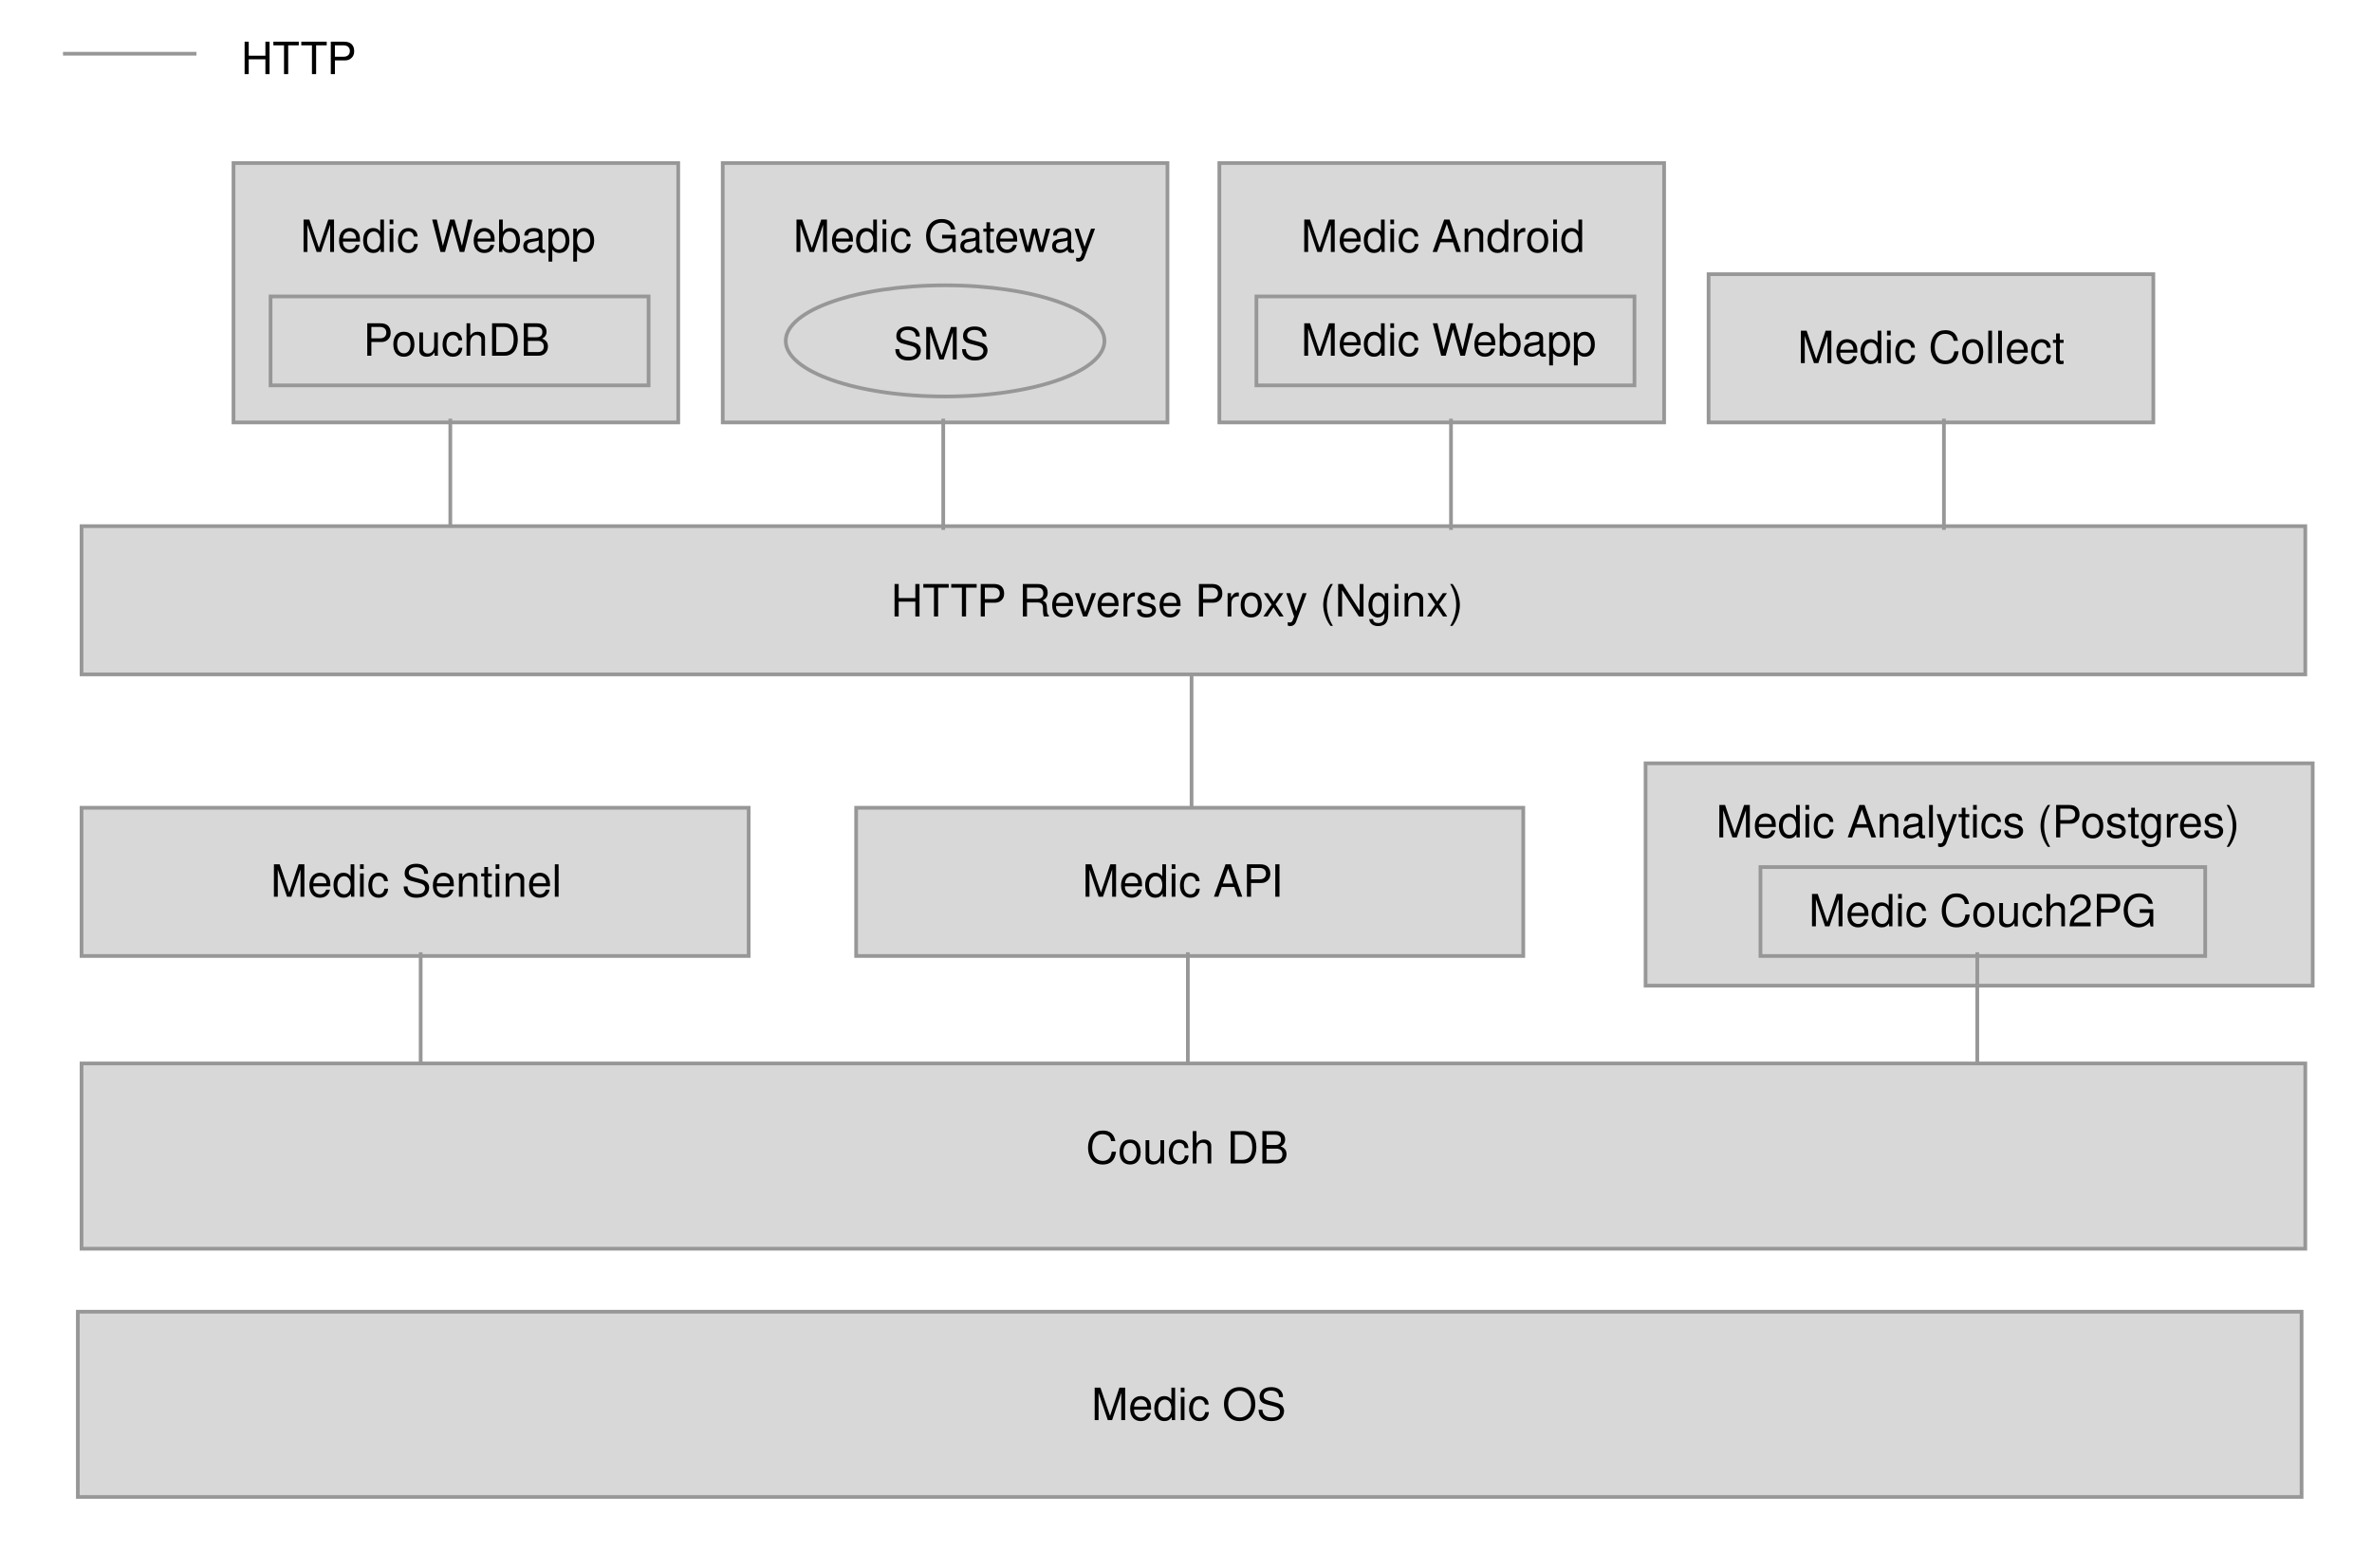
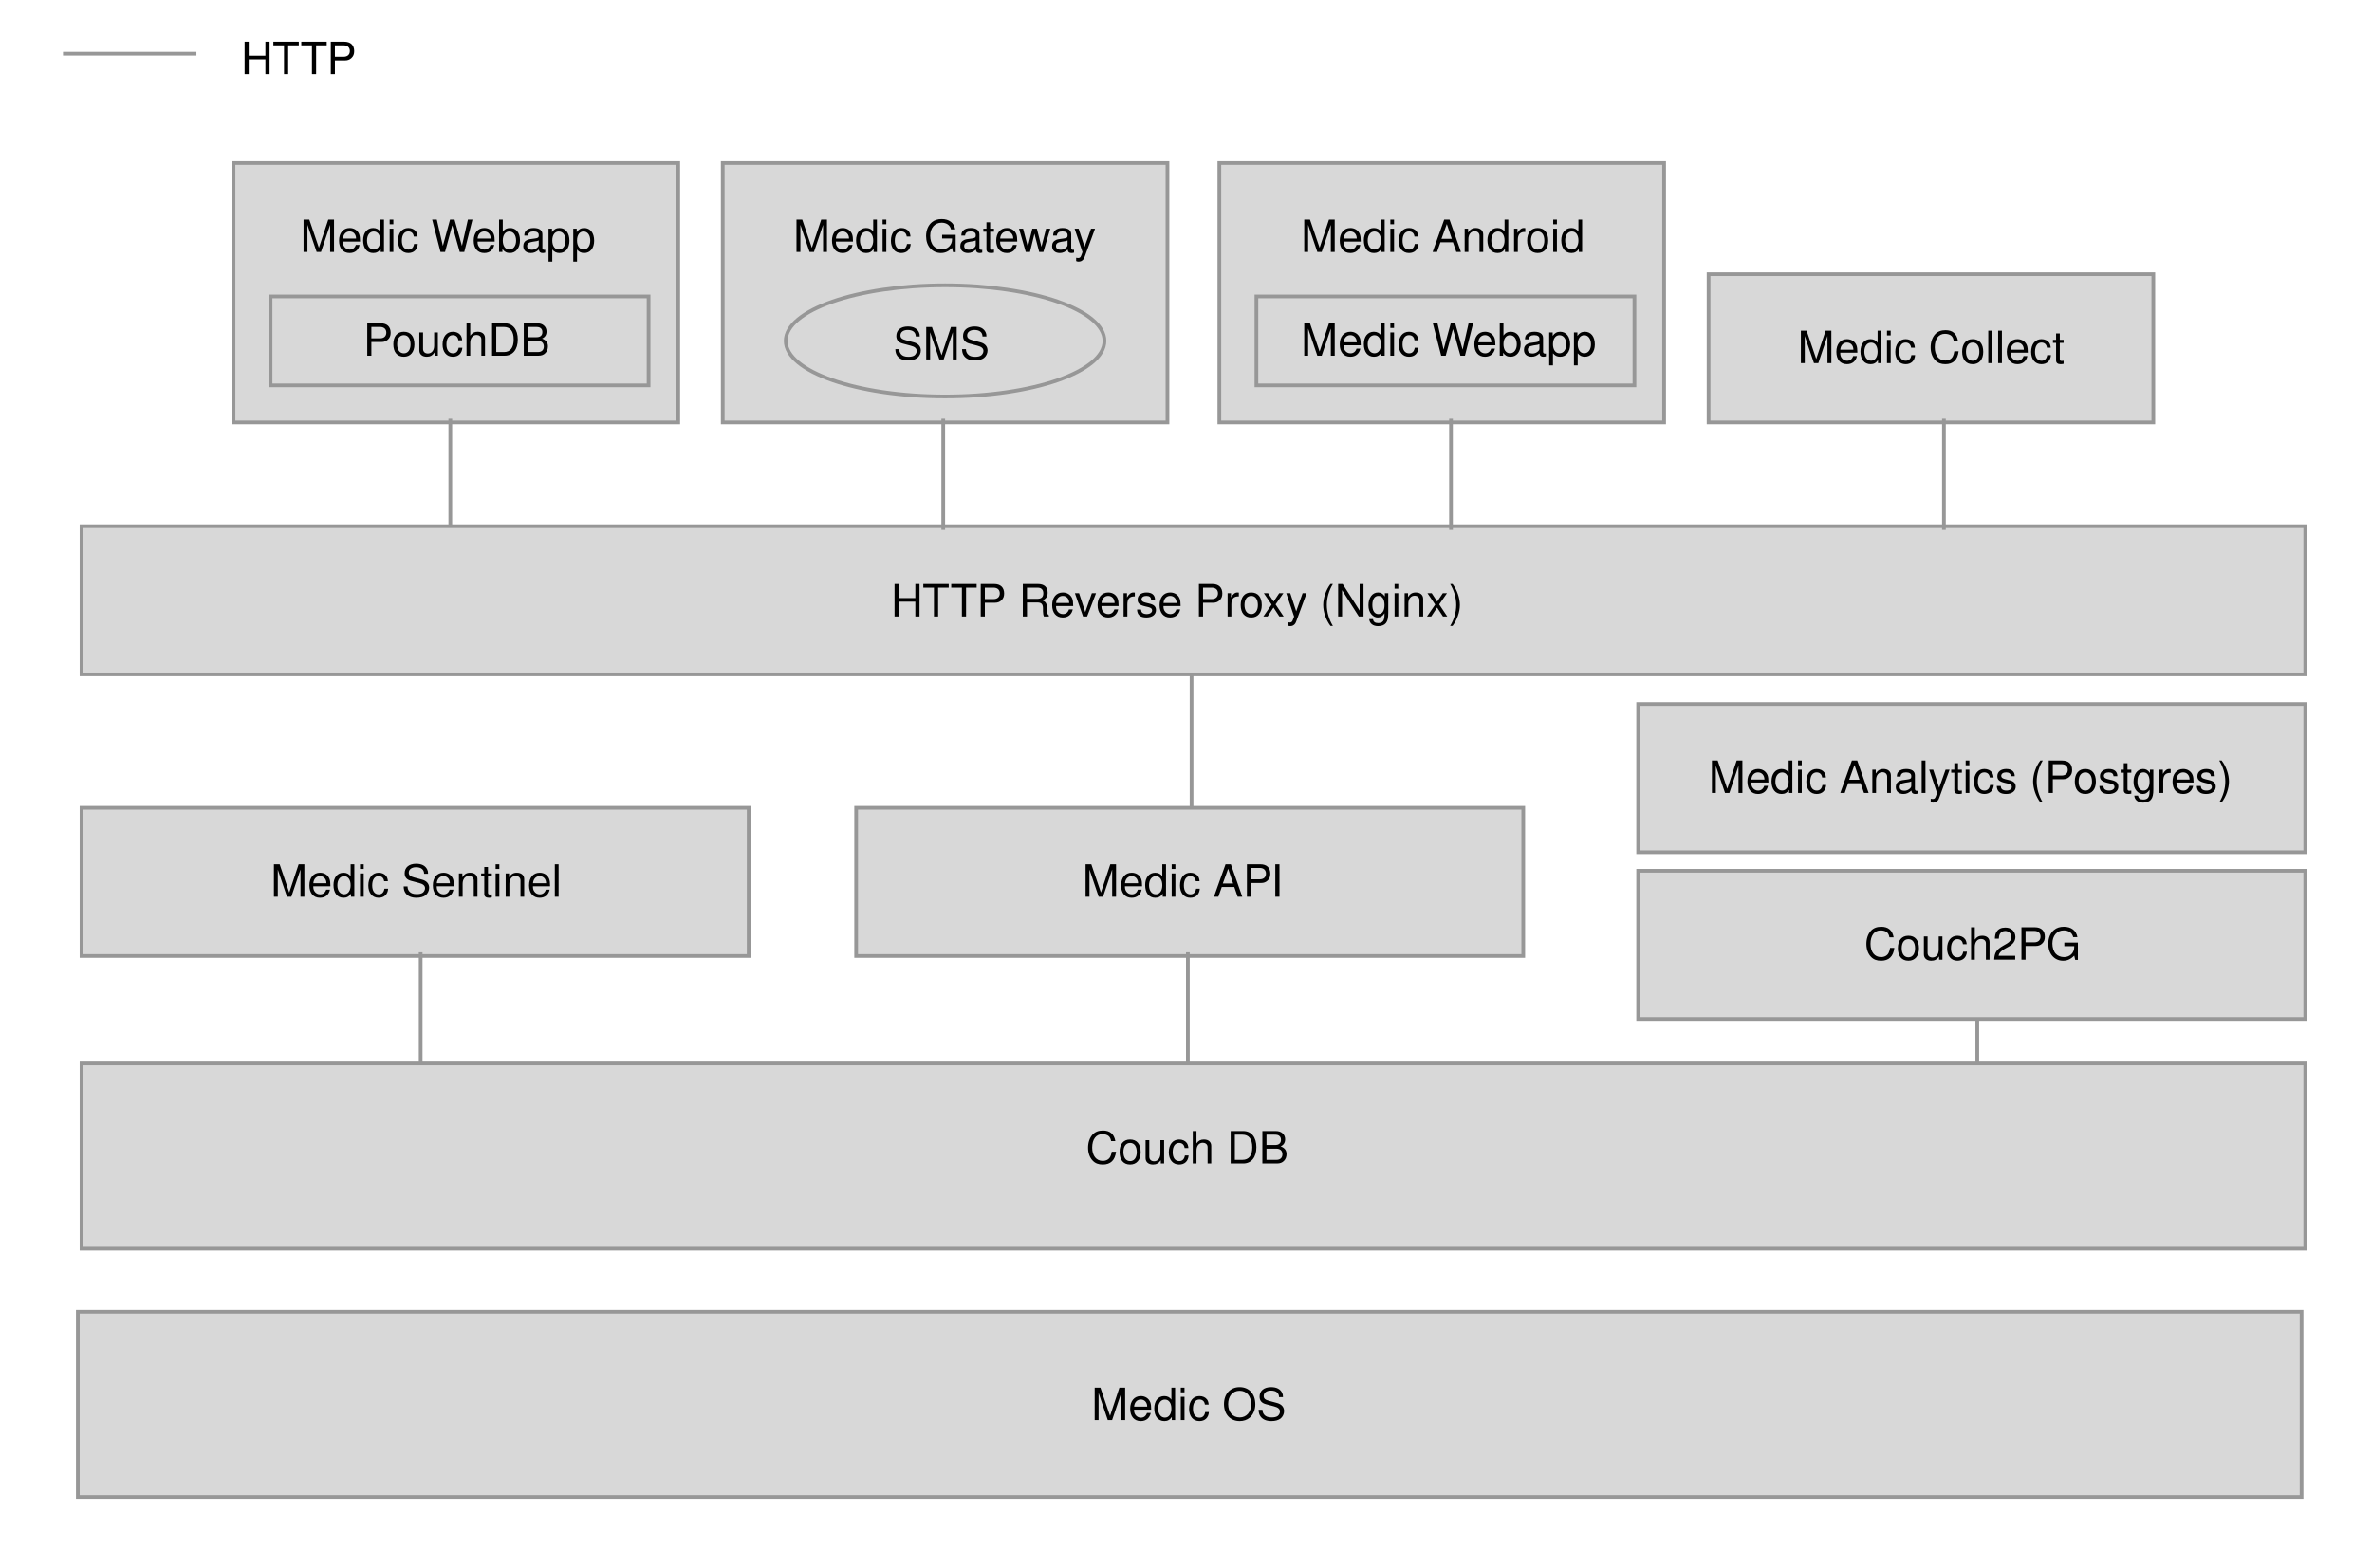
<svg xmlns="http://www.w3.org/2000/svg" width="640px" height="423px" viewBox="0 0 640 423" version="1.1">
  <description>Created with Sketch (http://www.bohemiancoding.com/sketch)</description>
  <defs />
  <g id="Page-1" stroke="none" stroke-width="1" fill="none" fill-rule="evenodd">
-     <g id="Rectangle-1-+-Medic-OS" transform="translate(21, 354)">
+     <g id="Medic-OS" transform="translate(21, 354)">
      <rect id="Rectangle-1" stroke="#979797" fill="#D8D8D8" x="0" y="0" width="600" height="50" />
-       <text id="Medic-OS" font-family="Helvetica" font-size="12" font-weight="normal" fill="#000000">
+       <text font-family="Helvetica" font-size="12" font-weight="normal" fill="#000000">
        <tspan x="273.456" y="29.24">Medic OS</tspan>
      </text>
    </g>
-     <g id="Rectangle-2-+-Couch-DB" transform="translate(22, 287)">
+     <g id="Couch-DB" transform="translate(22, 287)">
      <rect id="Rectangle-2" stroke="#979797" fill="#D8D8D8" x="0" y="0" width="600" height="50" />
-       <text id="Couch-DB" font-family="Helvetica" font-size="12" font-weight="normal" fill="#000000">
+       <text font-family="Helvetica" font-size="12" font-weight="normal" fill="#000000">
        <tspan x="271" y="27">Couch DB</tspan>
      </text>
    </g>
-     <g id="Rectangle-2-+-Medic-Analytics/Post" transform="translate(444, 206)">
-       <rect id="Rectangle-2" stroke="#979797" fill="#D8D8D8" x="0" y="0" width="180" height="60" />
-       <g id="Rectangle-11-+-Medic-Couch2PG" transform="translate(31, 28)">
-         <rect id="Rectangle-11" stroke="#979797" fill="#D8D8D8" x="0" y="0" width="120" height="24" />
-         <text id="Medic-Couch2PG" font-family="Helvetica" font-size="12" font-weight="normal" fill="#000000">
-           <tspan x="13" y="16">Medic Couch2PG</tspan>
-         </text>
-       </g>
+     <g id="Medic-Analytics" transform="translate(442, 190)">
+       <rect id="Rectangle-2" stroke="#979797" fill="#D8D8D8" x="0" y="0" width="180" height="40" />
      <text id="Medic-Analytics-(Pos" font-family="Helvetica" font-size="12" font-weight="normal" fill="#000000">
-         <tspan x="19" y="20">Medic Analytics (Postgres)</tspan>
+         <tspan x="19" y="24">Medic Analytics (Postgres)</tspan>
      </text>
    </g>
-     <g id="Rectangle-4-+-Nginx-(reverse-proxy" transform="translate(22, 142)">
+     <g id="Medic-Couch2PG" transform="translate(442, 235)">
+       <rect id="Rectangle-11" stroke="#979797" fill="#D8D8D8" x="0" y="0" width="180" height="40" />
+       <text id="Couch2PG" font-family="Helvetica" font-size="12" font-weight="normal" fill="#000000">
+         <tspan x="61" y="24">Couch2PG</tspan>
+       </text>
+     </g>
+     <g id="Nginx" transform="translate(22, 142)">
      <rect id="Rectangle-4" stroke="#979797" fill="#D8D8D8" x="0" y="0" width="600" height="40" />
      <text id="HTTP-Reverse-Proxy-(" font-family="Helvetica" font-size="12" font-weight="normal" fill="#000000">
        <tspan x="218.364" y="24.357">HTTP Reverse Proxy (Nginx)</tspan>
      </text>
    </g>
-     <g id="Rectangle-5-+-Medic-API" transform="translate(231, 218)">
+     <g id="Medic-API" transform="translate(231, 218)">
      <rect id="Rectangle-5" stroke="#979797" fill="#D8D8D8" x="0" y="0" width="180" height="40" />
-       <text id="Medic-API" font-family="Helvetica" font-size="12" font-weight="normal" fill="#000000">
+       <text font-family="Helvetica" font-size="12" font-weight="normal" fill="#000000">
        <tspan x="61" y="24">Medic API</tspan>
      </text>
    </g>
-     <g id="Rectangle-6-+-Medic-Sentinel" transform="translate(22, 218)">
+     <g id="Medic-Sentinel" transform="translate(22, 218)">
      <rect id="Rectangle-6" stroke="#979797" fill="#D8D8D8" x="0" y="0" width="180" height="40" />
-       <text id="Medic-Sentinel" font-family="Helvetica" font-size="12" font-weight="normal" fill="#000000">
+       <text font-family="Helvetica" font-size="12" font-weight="normal" fill="#000000">
        <tspan x="51" y="24">Medic Sentinel</tspan>
      </text>
    </g>
    <g id="Group" transform="translate(63, 44)">
-       <g id="Rectangle-6-+-Medic-Webapp">
+       <g id="Medic-Webapp">
        <rect id="Rectangle-6" stroke="#979797" fill="#D8D8D8" x="0" y="0" width="120" height="70" />
-         <text id="Medic-Webapp" font-family="Helvetica" font-size="12" font-weight="normal" fill="#000000">
+         <text font-family="Helvetica" font-size="12" font-weight="normal" fill="#000000">
          <tspan x="18" y="24">Medic Webapp</tspan>
        </text>
+         <g id="PouchDB" transform="translate(10, 36)">
+           <rect id="Rectangle-11" stroke="#979797" fill="#D8D8D8" x="0" y="0" width="102" height="24" />
+           <text font-family="Helvetica" font-size="12" font-weight="normal" fill="#000000">
+             <tspan x="25" y="16">PouchDB</tspan>
+           </text>
+         </g>
      </g>
-       <g id="Rectangle-6-+-Medic-Gateway" transform="translate(132, 0)">
+       <g id="Medic-Gateway" transform="translate(132, 0)">
        <rect id="Rectangle-6" stroke="#979797" fill="#D8D8D8" x="0" y="0" width="120" height="70" />
-         <text id="Medic-Gateway" font-family="Helvetica" font-size="12" font-weight="normal" fill="#000000">
+         <text font-family="Helvetica" font-size="12" font-weight="normal" fill="#000000">
          <tspan x="19" y="24">Medic Gateway</tspan>
        </text>
+         <g id="SMS" transform="translate(17, 33)">
+           <ellipse id="Oval-1" stroke="#979797" fill="#D8D8D8" cx="43" cy="15" rx="43" ry="15" />
+           <text font-family="Helvetica" font-size="12" font-weight="normal" fill="#000000">
+             <tspan x="29" y="20">SMS</tspan>
+           </text>
+         </g>
      </g>
-       <g id="Rectangle-6-copy-+-Medic-Android" transform="translate(266, 0)">
+       <g id="Medic-Android" transform="translate(266, 0)">
        <rect id="Rectangle-6-copy" stroke="#979797" fill="#D8D8D8" x="0" y="0" width="120" height="70" />
-         <text id="Medic-Android" font-family="Helvetica" font-size="12" font-weight="normal" fill="#000000">
+         <text font-family="Helvetica" font-size="12" font-weight="normal" fill="#000000">
          <tspan x="22" y="24">Medic Android</tspan>
        </text>
+         <g id="Medic-Webapp" transform="translate(10, 36)">
+           <rect id="Rectangle-11" stroke="#979797" fill="#D8D8D8" x="0" y="0" width="102" height="24" />
+           <text font-family="Helvetica" font-size="12" font-weight="normal" fill="#000000">
+             <tspan x="12" y="16">Medic Webapp</tspan>
+           </text>
+         </g>
      </g>
-       <g id="Rectangle-6-+-Medic-Collect" transform="translate(398, 30)">
+       <g id="Medic-Collect" transform="translate(398, 30)">
        <rect id="Rectangle-6" stroke="#979797" fill="#D8D8D8" x="0" y="0" width="120" height="40" />
-         <text id="Medic-Collect" font-family="Helvetica" font-size="12" font-weight="normal" fill="#000000">
+         <text font-family="Helvetica" font-size="12" font-weight="normal" fill="#000000">
          <tspan x="24" y="24">Medic Collect</tspan>
        </text>
      </g>
    </g>
    <path d="M113.5,257.5 L113.5,286.5" id="Line" stroke="#979797" stroke-linecap="square" />
    <path d="M321.5,182.5 L321.5,217.5" id="Line" stroke="#979797" stroke-linecap="square" />
    <path d="M320.5,257.5 L320.5,286.5" id="Line" stroke="#979797" stroke-linecap="square" />
-     <path d="M533.5,257.5 L533.5,286.5" id="Line" stroke="#979797" stroke-linecap="square" />
+     <path d="M533.5,275.5 L533.5,286.5" id="Line" stroke="#979797" stroke-linecap="square" />
    <path d="M121.5,113.5 L121.5,141.5" id="Line" stroke="#979797" stroke-linecap="square" />
    <path d="M254.5,113.5 L254.5,142.5" id="Line" stroke="#979797" stroke-linecap="square" />
    <path d="M391.5,113.5 L391.5,142.5" id="Line" stroke="#979797" stroke-linecap="square" />
    <path d="M524.5,113.5 L524.5,142.5" id="Line" stroke="#979797" stroke-linecap="square" />
    <g id="Line-+-HTTP" transform="translate(17, 9)">
      <path d="M0.5,5.5 L35.5,5.5" id="Line" stroke="#979797" stroke-linecap="square" />
      <text id="HTTP" font-family="Helvetica" font-size="12" font-weight="normal" fill="#000000">
        <tspan x="48" y="11">HTTP</tspan>
      </text>
    </g>
-     <g id="Oval-1-+-SMS" transform="translate(212, 77)">
-       <ellipse id="Oval-1" stroke="#979797" fill="#D8D8D8" cx="43" cy="15" rx="43" ry="15" />
-       <text id="SMS" font-family="Helvetica" font-size="12" font-weight="normal" fill="#000000">
-         <tspan x="29" y="20">SMS</tspan>
-       </text>
-     </g>
-     <g id="Rectangle-11-+-PouchDB" transform="translate(73, 80)">
-       <rect id="Rectangle-11" stroke="#979797" fill="#D8D8D8" x="0" y="0" width="102" height="24" />
-       <text id="PouchDB" font-family="Helvetica" font-size="12" font-weight="normal" fill="#000000">
-         <tspan x="25" y="16">PouchDB</tspan>
-       </text>
-     </g>
-     <g id="Rectangle-11-+-PouchDB" transform="translate(339, 80)">
-       <rect id="Rectangle-11" stroke="#979797" fill="#D8D8D8" x="0" y="0" width="102" height="24" />
-       <text id="Medic-Webapp" font-family="Helvetica" font-size="12" font-weight="normal" fill="#000000">
-         <tspan x="12" y="16">Medic Webapp</tspan>
-       </text>
-     </g>
  </g>
</svg>
